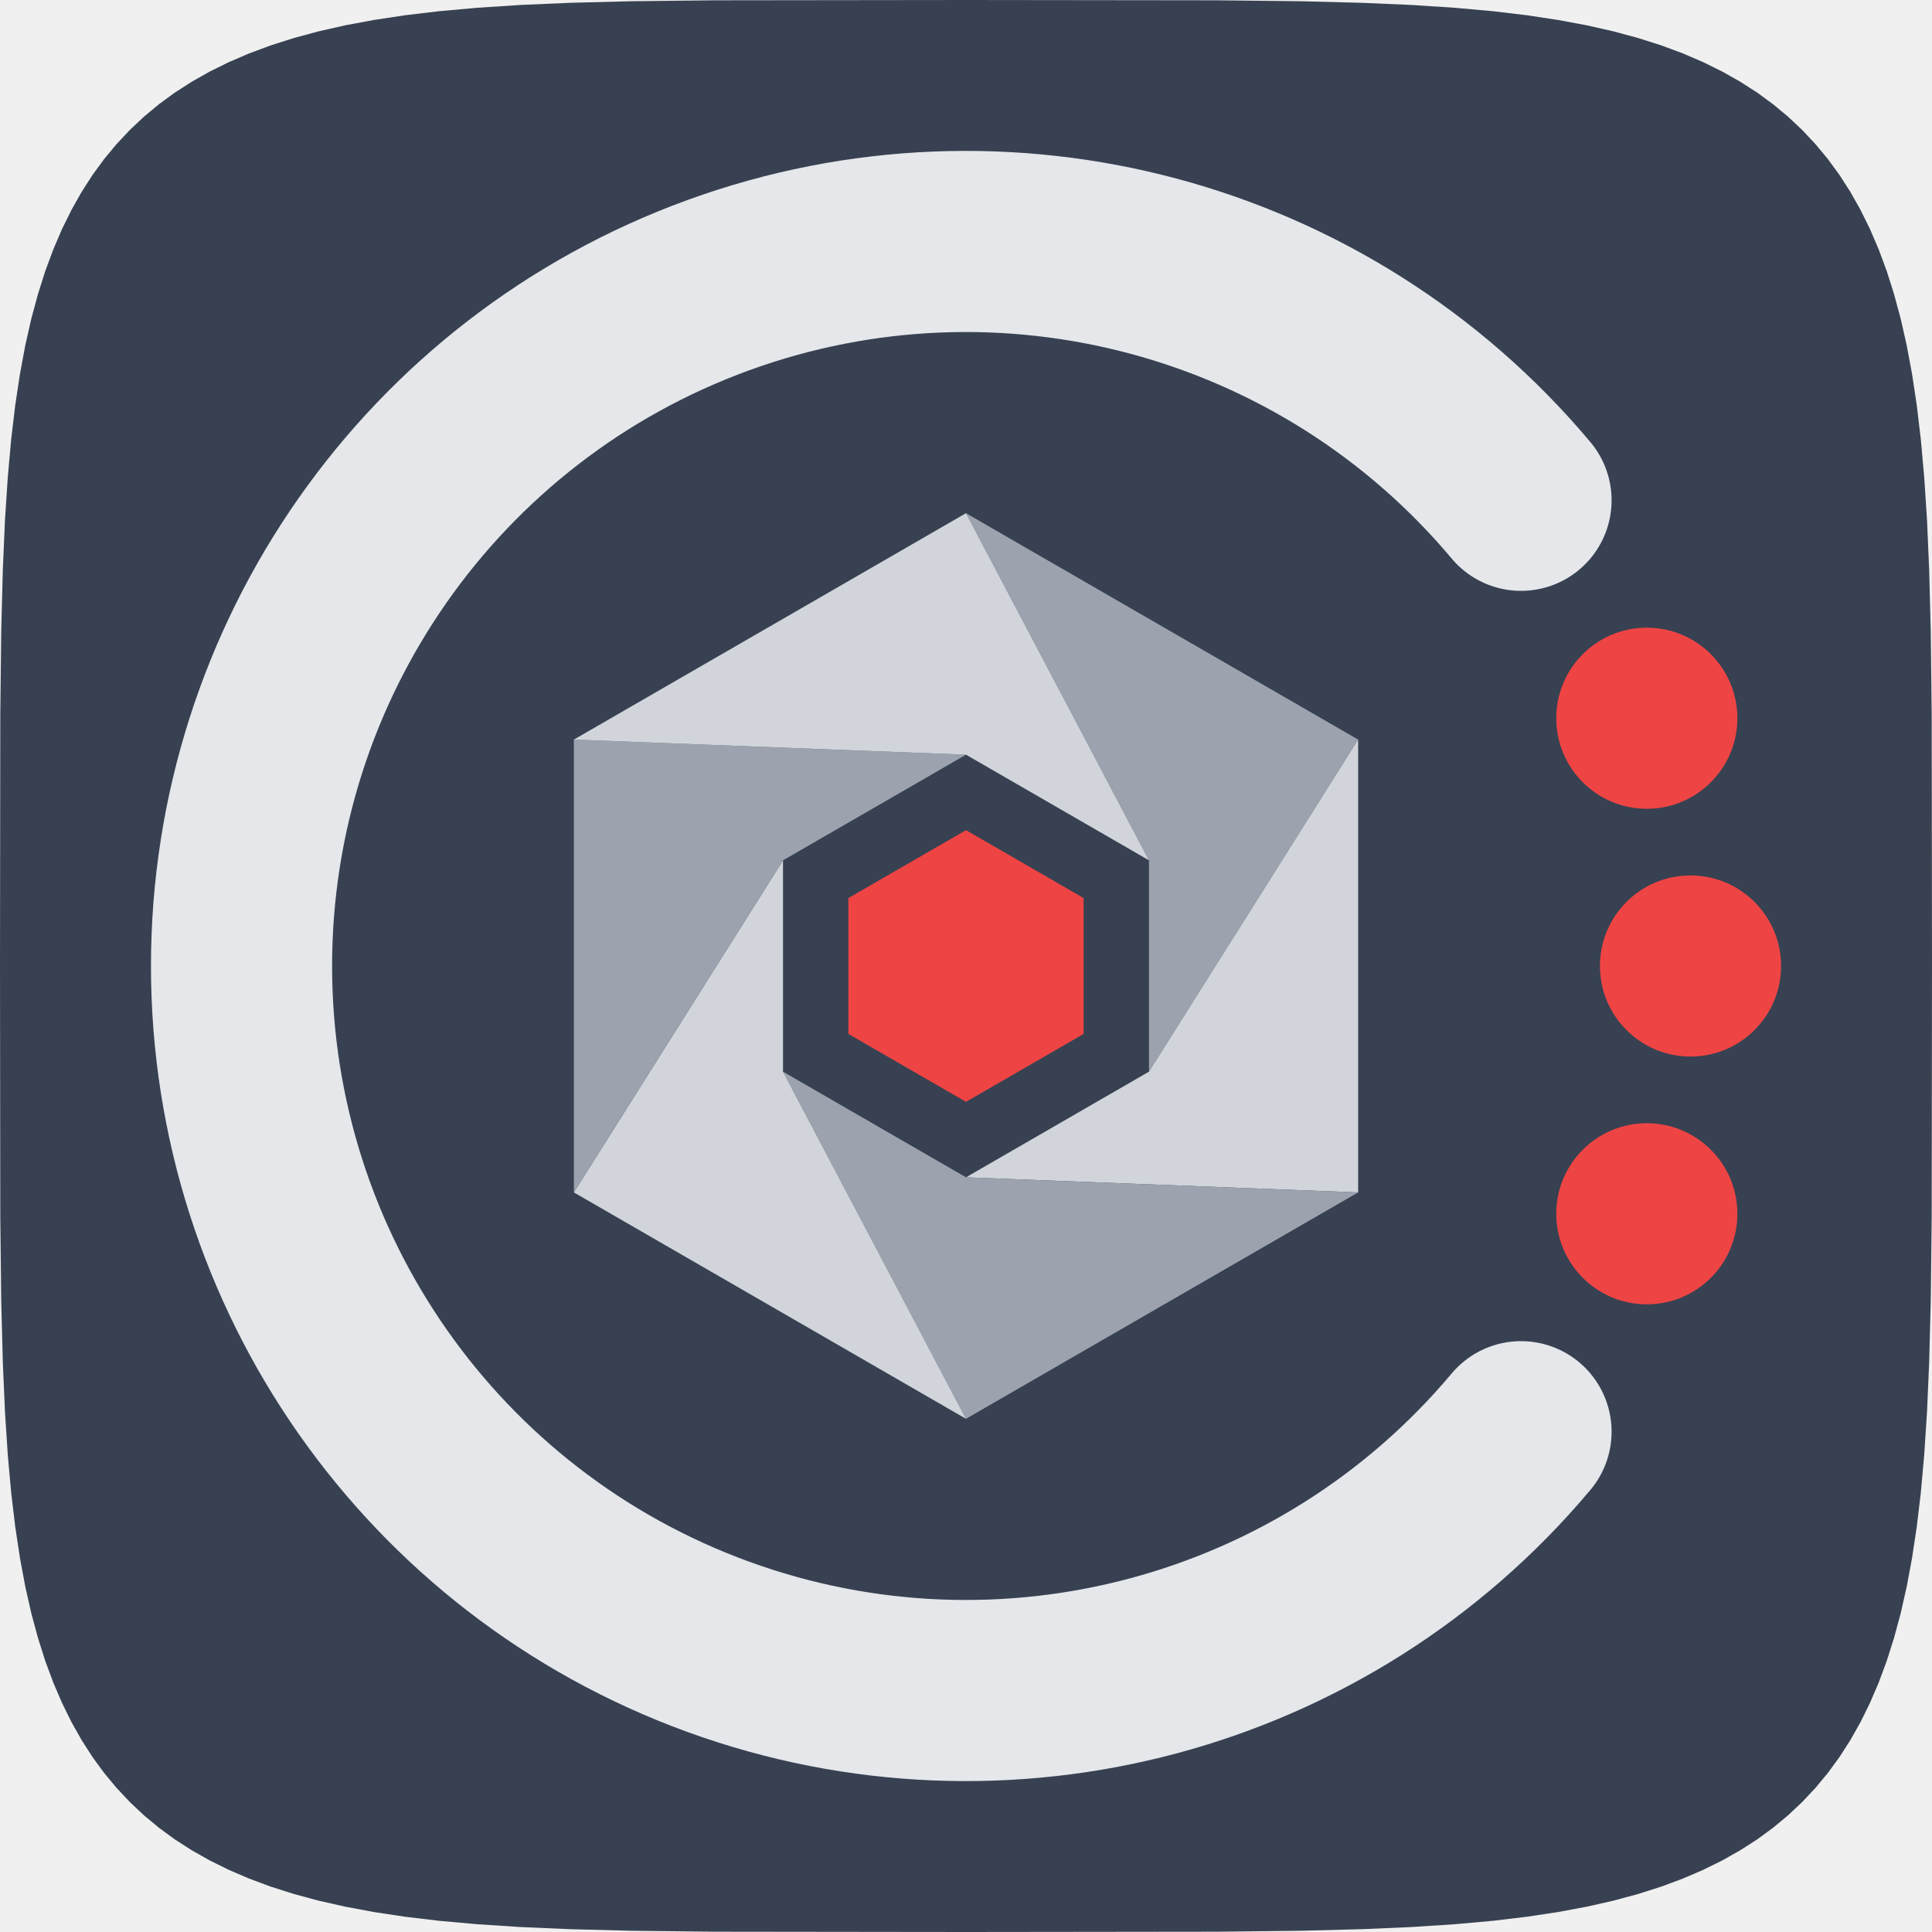
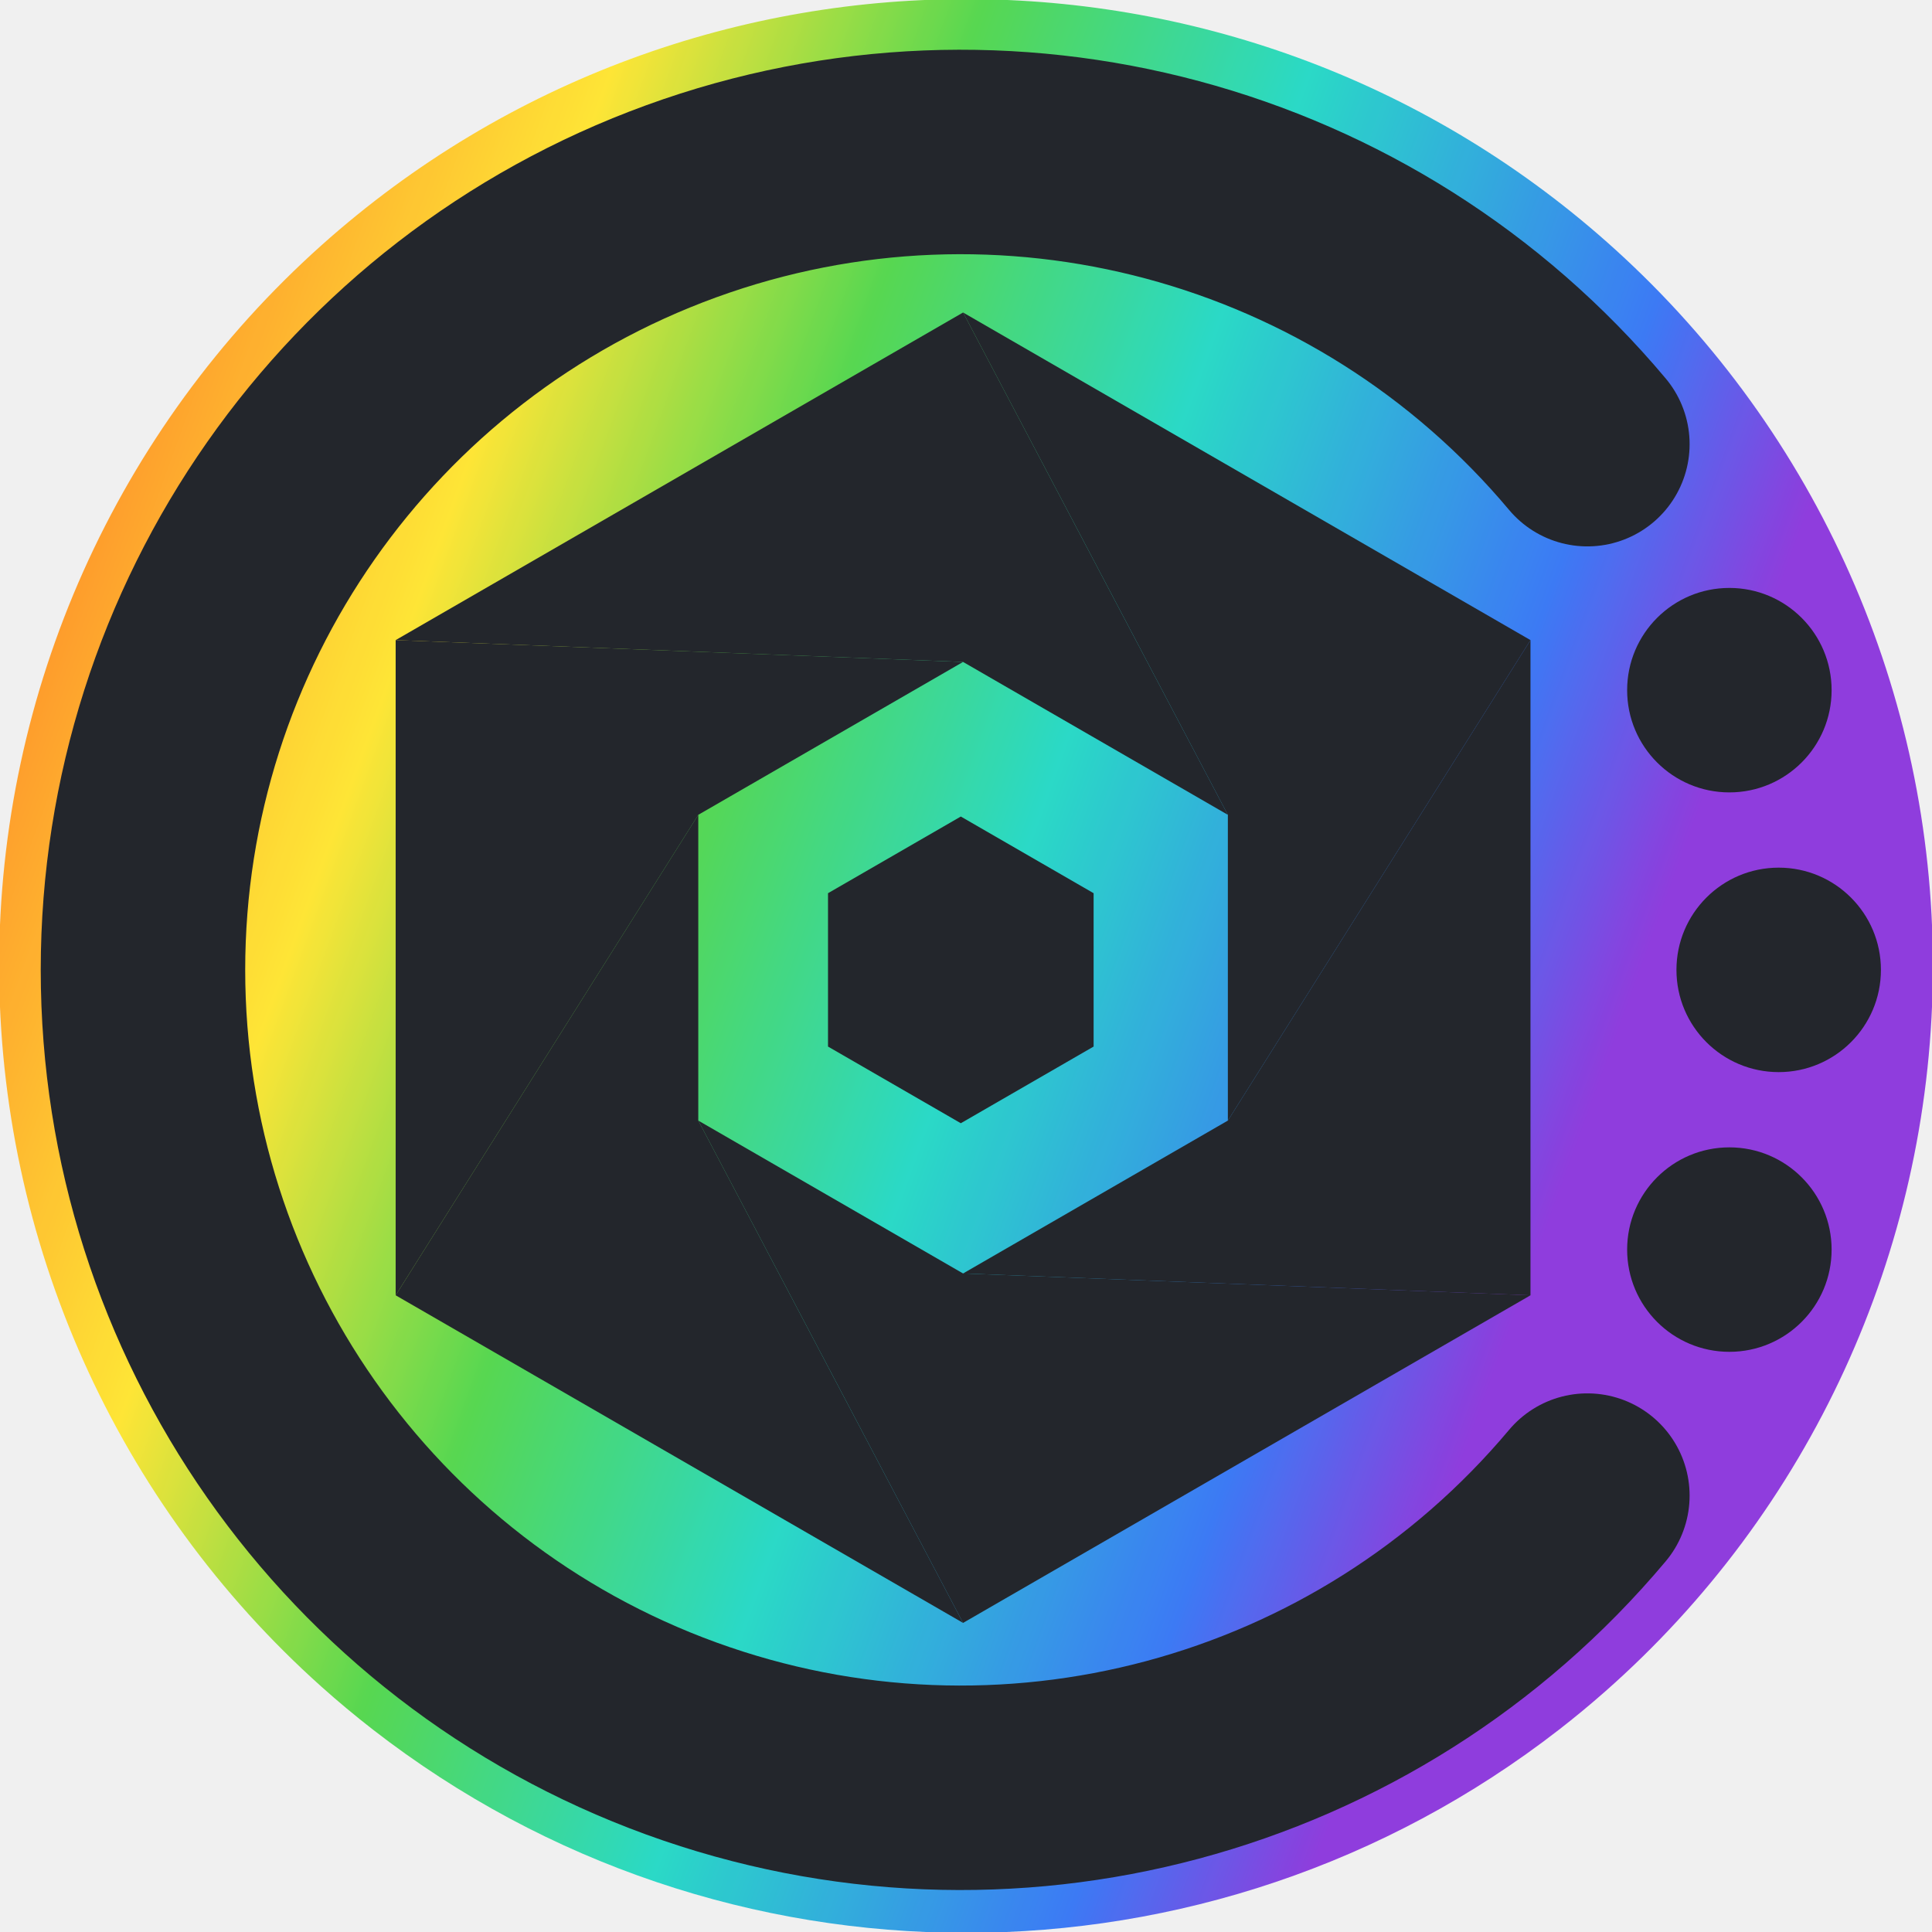
- <svg xmlns="http://www.w3.org/2000/svg" viewBox="0 0 64 64" role="img" aria-label="COLMAP">
-   <path d="M64.000 32.000 L63.990 40.304 L63.959 43.081 L63.907 45.114 L63.835 46.773 L63.742 48.196 L63.629 49.454 L63.494 50.586 L63.338 51.617 L63.161 52.566 L62.962 53.445 L62.741 54.263 L62.498 55.028 L62.232 55.744 L61.943 56.417 L61.631 57.049 L61.295 57.644 L60.935 58.205 L60.549 58.733 L60.136 59.230 L59.697 59.697 L59.230 60.136 L58.733 60.549 L58.205 60.935 L57.644 61.295 L57.049 61.631 L56.417 61.943 L55.744 62.232 L55.028 62.498 L54.263 62.741 L53.445 62.962 L52.566 63.161 L51.617 63.338 L50.586 63.494 L49.454 63.629 L48.196 63.742 L46.773 63.835 L45.114 63.907 L43.081 63.959 L40.304 63.990 L32.000 64.000 L23.696 63.990 L20.919 63.959 L18.886 63.907 L17.227 63.835 L15.804 63.742 L14.546 63.629 L13.414 63.494 L12.383 63.338 L11.434 63.161 L10.555 62.962 L9.737 62.741 L8.972 62.498 L8.256 62.232 L7.583 61.943 L6.951 61.631 L6.356 61.295 L5.795 60.935 L5.267 60.549 L4.770 60.136 L4.303 59.697 L3.864 59.230 L3.451 58.733 L3.065 58.205 L2.705 57.644 L2.369 57.049 L2.057 56.417 L1.768 55.744 L1.502 55.028 L1.259 54.263 L1.038 53.445 L0.839 52.566 L0.662 51.617 L0.506 50.586 L0.371 49.454 L0.258 48.196 L0.165 46.773 L0.093 45.114 L0.041 43.081 L0.010 40.304 L0.000 32.000 L0.010 23.696 L0.041 20.919 L0.093 18.886 L0.165 17.227 L0.258 15.804 L0.371 14.546 L0.506 13.414 L0.662 12.383 L0.839 11.434 L1.038 10.555 L1.259 9.737 L1.502 8.972 L1.768 8.256 L2.057 7.583 L2.369 6.951 L2.705 6.356 L3.065 5.795 L3.451 5.267 L3.864 4.770 L4.303 4.303 L4.770 3.864 L5.267 3.451 L5.795 3.065 L6.356 2.705 L6.951 2.369 L7.583 2.057 L8.256 1.768 L8.972 1.502 L9.737 1.259 L10.555 1.038 L11.434 0.839 L12.383 0.662 L13.414 0.506 L14.546 0.371 L15.804 0.258 L17.227 0.165 L18.886 0.093 L20.919 0.041 L23.696 0.010 L32.000 0.000 L40.304 0.010 L43.081 0.041 L45.114 0.093 L46.773 0.165 L48.196 0.258 L49.454 0.371 L50.586 0.506 L51.617 0.662 L52.566 0.839 L53.445 1.038 L54.263 1.259 L55.028 1.502 L55.744 1.768 L56.417 2.057 L57.049 2.369 L57.644 2.705 L58.205 3.065 L58.733 3.451 L59.230 3.864 L59.697 4.303 L60.136 4.770 L60.549 5.267 L60.935 5.795 L61.295 6.356 L61.631 6.951 L61.943 7.583 L62.232 8.256 L62.498 8.972 L62.741 9.737 L62.962 10.555 L63.161 11.434 L63.338 12.383 L63.494 13.414 L63.629 14.546 L63.742 15.804 L63.835 17.227 L63.907 18.886 L63.959 20.919 L63.990 23.696 Z" fill="#374151" />
-   <path d="M50.386 16.573 A24 24 0 1 0 50.386 47.427" fill="none" stroke="#e5e7eb" stroke-width="6" stroke-linecap="round" />
-   <g fill="#ef4444">
-     <circle cx="54.553" cy="23.792" r="3.0" />
-     <circle cx="56.000" cy="32.000" r="3.0" />
-     <circle cx="54.553" cy="40.208" r="3.0" />
+ <svg xmlns="http://www.w3.org/2000/svg" viewBox="0 0 512 512" version="1.1" id="svg14" xml:space="preserve">
+   <defs id="defs7">
+     <linearGradient id="spectrum" gradientUnits="userSpaceOnUse" x1="15.439" y1="-87.557" x2="496.561" y2="87.557">
+       <stop offset="0%" stop-color="#f02b38" id="stop1" />
+       <stop offset="0.135" stop-color="#ff8a22" id="stop2" />
+       <stop offset="34%" stop-color="#ffe52e" id="stop3" />
+       <stop offset="51%" stop-color="#50d64a" id="stop4" />
+       <stop offset="68%" stop-color="#22d8c5" id="stop5" />
+       <stop offset="0.889" stop-color="#3475f5" id="stop6" />
+       <stop offset="100%" stop-color="#8b35dc" id="stop7" />
+     </linearGradient>
+     <mask id="camera-cutout" maskUnits="userSpaceOnUse" x="160" y="160" width="192" height="192">
+       <rect x="160" y="160" width="192" height="192" fill="black" id="rect7" />
+       <path d="M190 197 H222 L238 177 H282 L298 197 H322                Q334 197 334 209 V303 Q334 315 322 315 H190                Q178 315 178 303 V209 Q178 197 190 197Z" fill="white" id="path7" />
+       <circle cx="256" cy="256" r="39" fill="black" id="circle7" />
+     </mask>
+   </defs>
+   <path width="512" height="512" fill="url(#spectrum)" id="rect8" style="stroke:none;stroke-width:10;stroke-dasharray:none;paint-order:markers fill stroke;opacity:0.954;stroke-opacity:1" x="0" y="0" d="m 430.554,68.42 a 256.231,256.231 90.781 0 1 -5.18,379.85 c -3.955,3.484 -8.019,6.847 -12.186,10.083 a 256.256,256.256 7.7092523e-8 0 1 -314.375,0 c -4.68,-3.635 -9.23,-7.429 -13.641,-11.375 a 256.23,256.23 90 0 1 10e-7,-381.957 256.236,256.236 0.564 0 1 345.382,3.398 z" ry="256" />
+   <g id="g14" transform="matrix(8.537292,0,0,8.537765,-16.74747,-21.60073)" style="display:none">
+     <g fill="#ef4444" id="g3" style="fill:#000000;fill-opacity:1">
+       <circle cx="54.553" cy="23.792" r="3" id="circle1" style="fill:#000000;fill-opacity:1" />
+       <circle cx="56" cy="32" r="3" id="circle2" style="fill:#000000;fill-opacity:1" />
+       <circle cx="54.553" cy="40.208" r="3" id="circle3" style="fill:#000000;fill-opacity:1" />
+     </g>
+     <path d="m 50.386,16.573 a 24,24 0 1 0 0,30.854" fill="none" stroke="#9ca3af" stroke-width="6" stroke-linecap="round" id="path1" style="display:inline;stroke:#000000;stroke-opacity:1" />
+     <g stroke="none" id="g8" transform="matrix(0.7171432,0,0,0.7171432,9.051418,9.051418)" style="display:inline">
+       <polygon points="38.062,28.5 32,17 44.99,24.5 38.062,35.5 " fill="#6b7280" id="polygon3" style="fill:#000000;fill-opacity:1" />
+       <polygon points="38.062,35.5 44.99,24.5 44.99,39.5 32,39 " fill="#9ca3af" id="polygon4" style="fill:#000000;fill-opacity:1" />
+       <polygon points="32,39 44.99,39.5 32,47 25.938,35.5 " fill="#6b7280" id="polygon5" style="fill:#000000;fill-opacity:1" />
+       <polygon points="25.938,35.5 32,47 19.01,39.5 25.938,28.5 " fill="#9ca3af" id="polygon6" style="fill:#000000;fill-opacity:1" />
+       <polygon points="25.938,28.5 19.01,39.5 19.01,24.5 32,25 " fill="#6b7280" id="polygon7" style="fill:#000000;fill-opacity:1" />
+       <polygon points="32,25 19.01,24.5 32,17 38.062,28.5 " fill="#9ca3af" id="polygon8" style="fill:#000000;fill-opacity:1" />
+     </g>
  </g>
-   <g stroke="none">
-     <polygon points="32.000,17.000 44.990,24.500 38.062,35.500 38.062,28.500" fill="#9ca3af" />
-     <polygon points="44.990,24.500 44.990,39.500 32.000,39.000 38.062,35.500" fill="#d1d5db" />
-     <polygon points="44.990,39.500 32.000,47.000 25.938,35.500 32.000,39.000" fill="#9ca3af" />
-     <polygon points="32.000,47.000 19.010,39.500 25.938,28.500 25.938,35.500" fill="#d1d5db" />
-     <polygon points="19.010,39.500 19.010,24.500 32.000,25.000 25.938,28.500" fill="#9ca3af" />
-     <polygon points="19.010,24.500 32.000,17.000 38.062,28.500 32.000,25.000" fill="#d1d5db" />
+   <rect x="160" y="160" width="192" height="192" fill="#000000" mask="url(#camera-cutout)" id="rect14" transform="matrix(1.563617,0,0,1.563617,-146.7087,-141.8633)" style="display:none" />
+   <g id="g1" transform="matrix(9.031073,0,0,9.031073,-34.36974,-31.96583)" style="display:inline">
+     <path d="m 50.386,16.573 a 24,24 0 1 0 0,30.854" fill="none" stroke="#9ca3af" stroke-width="6" stroke-linecap="round" id="path1-0" style="stroke:#23262c;stroke-opacity:1" />
+     <g fill="#ef4444" id="g3-9">
+       <circle cx="54.553" cy="23.792" r="3" id="circle1-4" style="fill:#23262c;fill-opacity:1" />
+       <circle cx="56" cy="32" r="3" id="circle2-8" style="fill:#23262c;fill-opacity:1" />
+       <circle cx="54.553" cy="40.208" r="3" id="circle3-8" style="fill:#23262c;fill-opacity:1" />
+     </g>
+     <g stroke="none" id="g8-2" transform="matrix(1.281764,0,0,1.281764,-8.950086,-9.080394)">
+       <polygon points="38.062,28.5 32,17 44.99,24.5 38.062,35.5 " fill="#6b7280" id="polygon3-4" style="fill:#23262c;fill-opacity:1" />
+       <polygon points="38.062,35.5 44.99,24.5 44.99,39.5 32,39 " fill="#9ca3af" id="polygon4-5" style="fill:#23262c;fill-opacity:1" />
+       <polygon points="32,39 44.99,39.5 32,47 25.938,35.5 " fill="#6b7280" id="polygon5-5" style="fill:#23262c;fill-opacity:1" />
+       <polygon points="25.938,35.5 32,47 19.01,39.5 25.938,28.5 " fill="#9ca3af" id="polygon6-1" style="fill:#23262c;fill-opacity:1" />
+       <polygon points="25.938,28.5 19.01,39.5 19.01,24.5 32,25 " fill="#6b7280" id="polygon7-7" style="fill:#23262c;fill-opacity:1" />
+       <polygon points="32,25 19.01,24.5 32,17 38.062,28.5 " fill="#9ca3af" id="polygon8-1" style="fill:#23262c;fill-opacity:1" />
+     </g>
+     <polygon points="35.897,29.75 35.897,34.25 32,36.5 28.103,34.25 28.103,29.75 32,27.5 " fill="#ef4444" id="polygon9" style="fill:#23262c;fill-opacity:1;stroke-width:1;stroke-dasharray:none" />
  </g>
-   <polygon points="32.000,27.500 35.897,29.750 35.897,34.250 32.000,36.500 28.103,34.250 28.103,29.750" fill="#ef4444" />
</svg>
